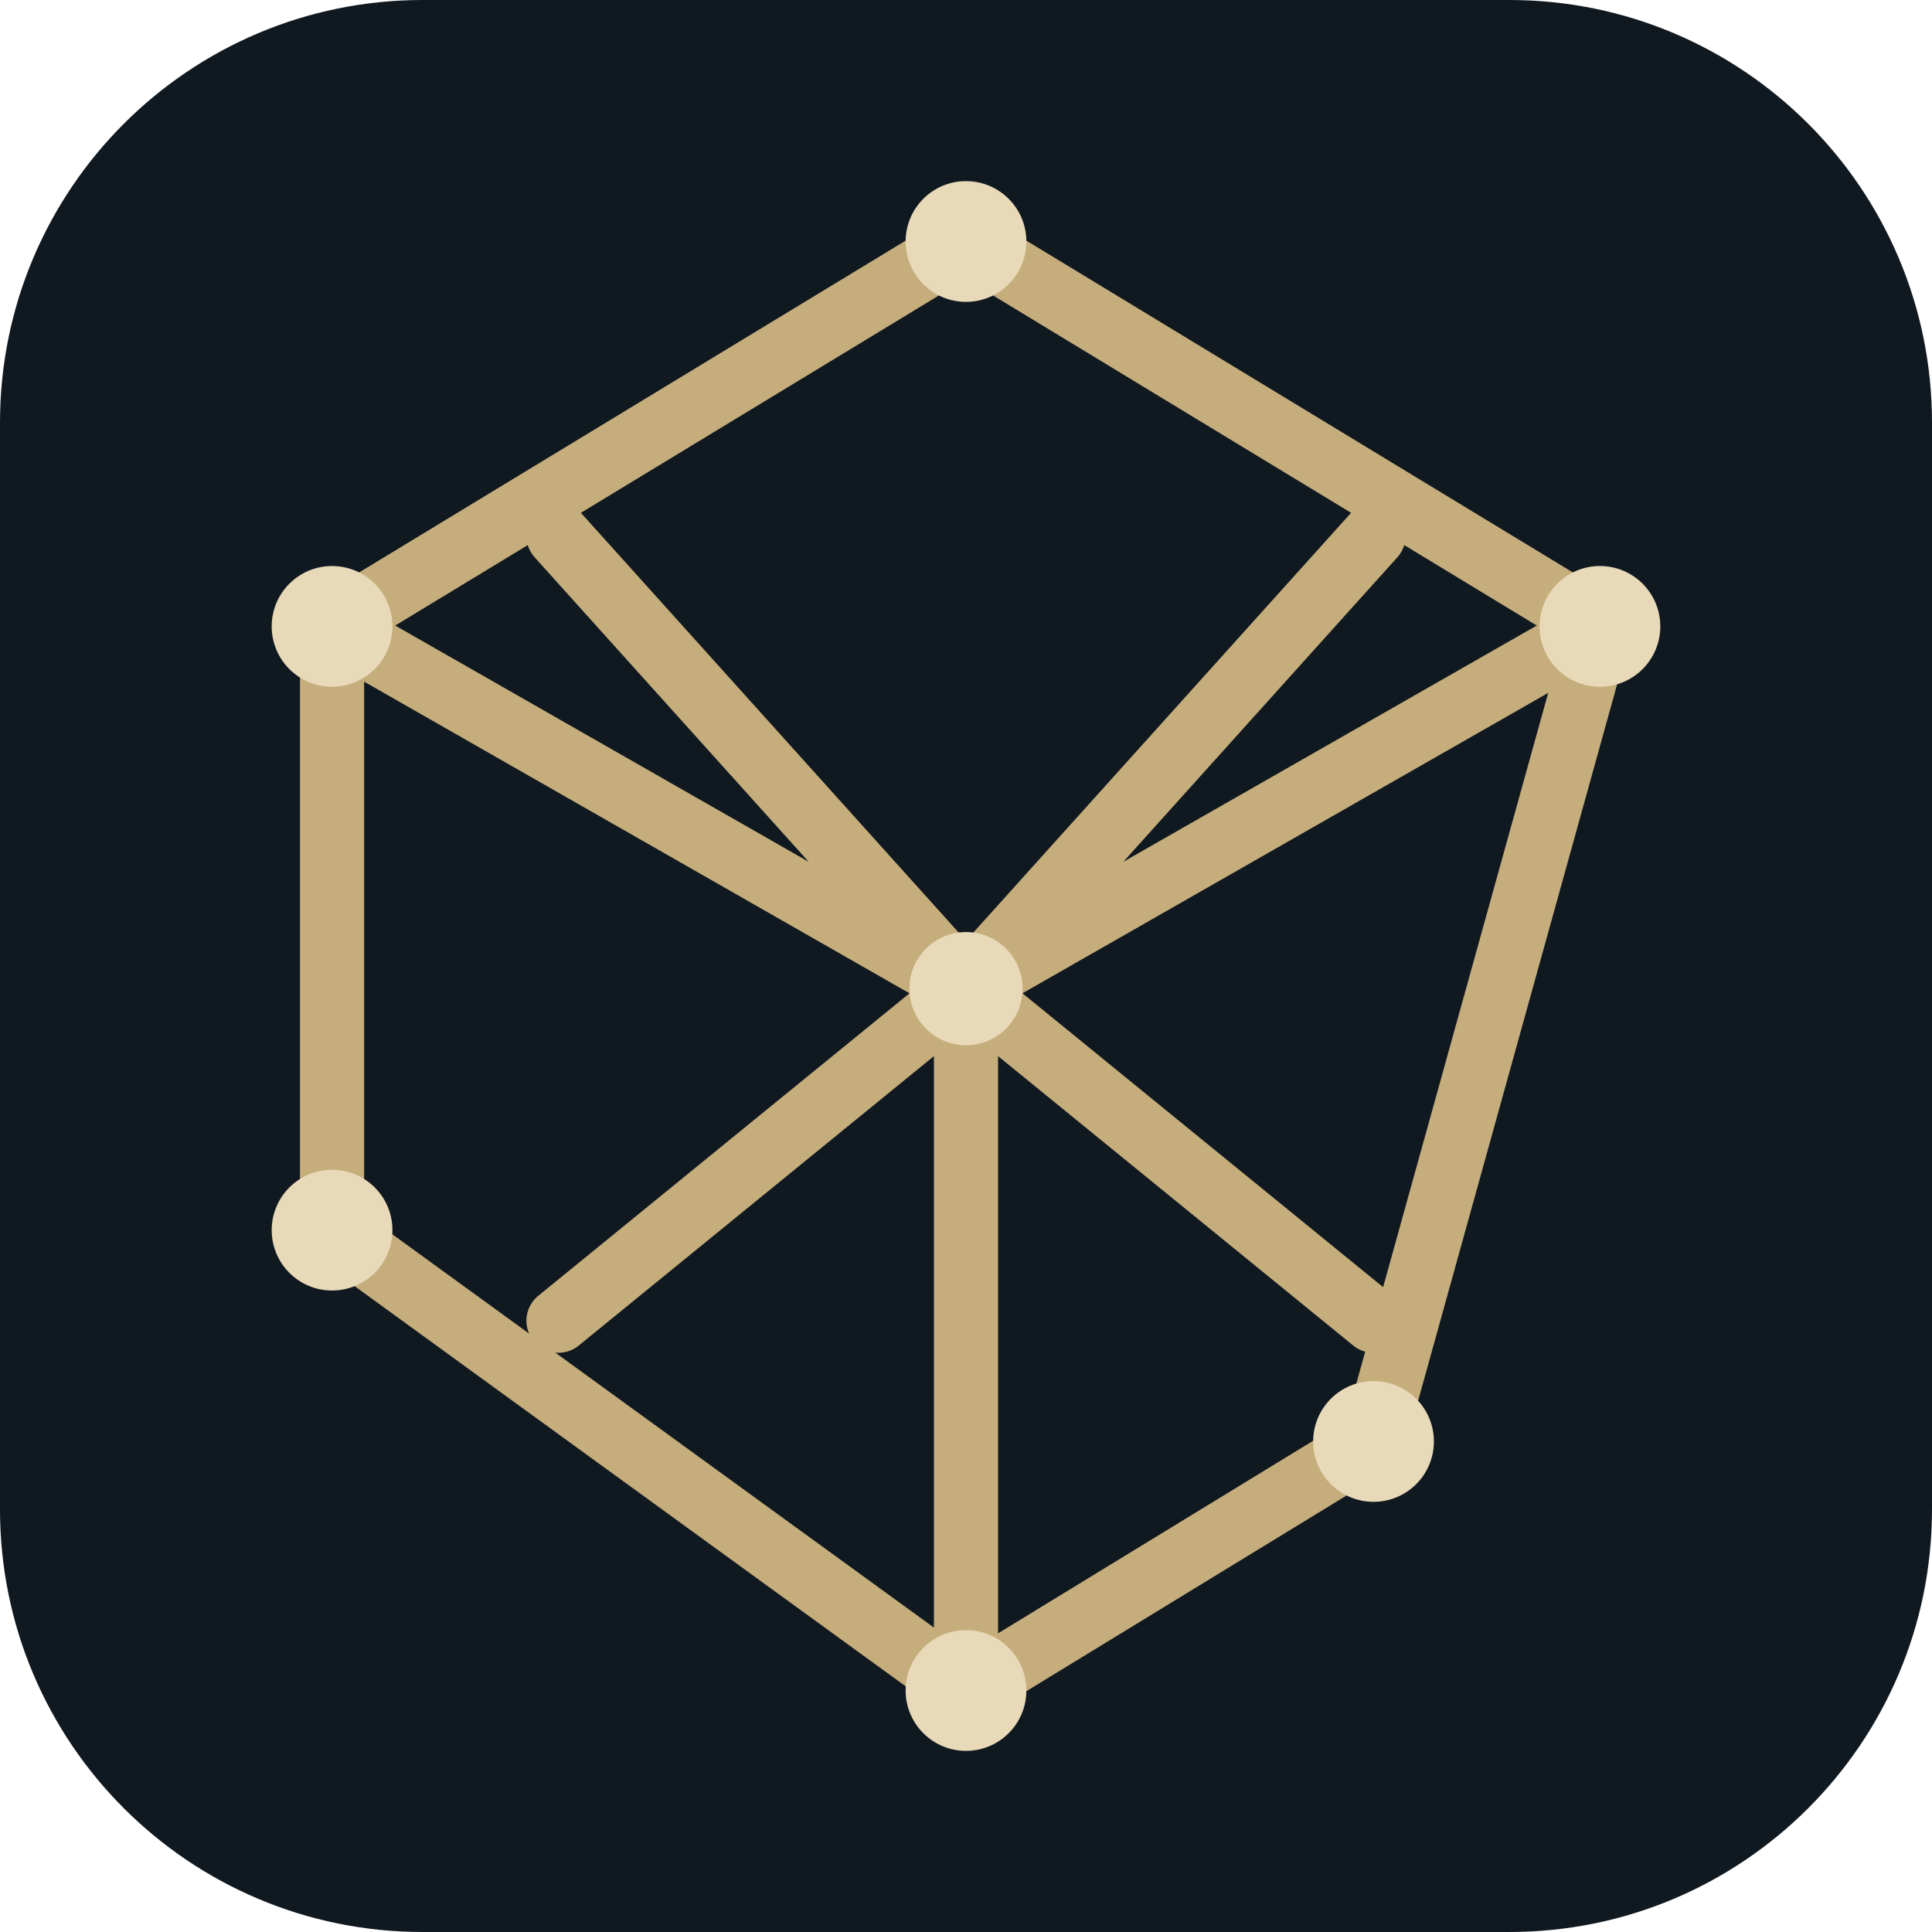
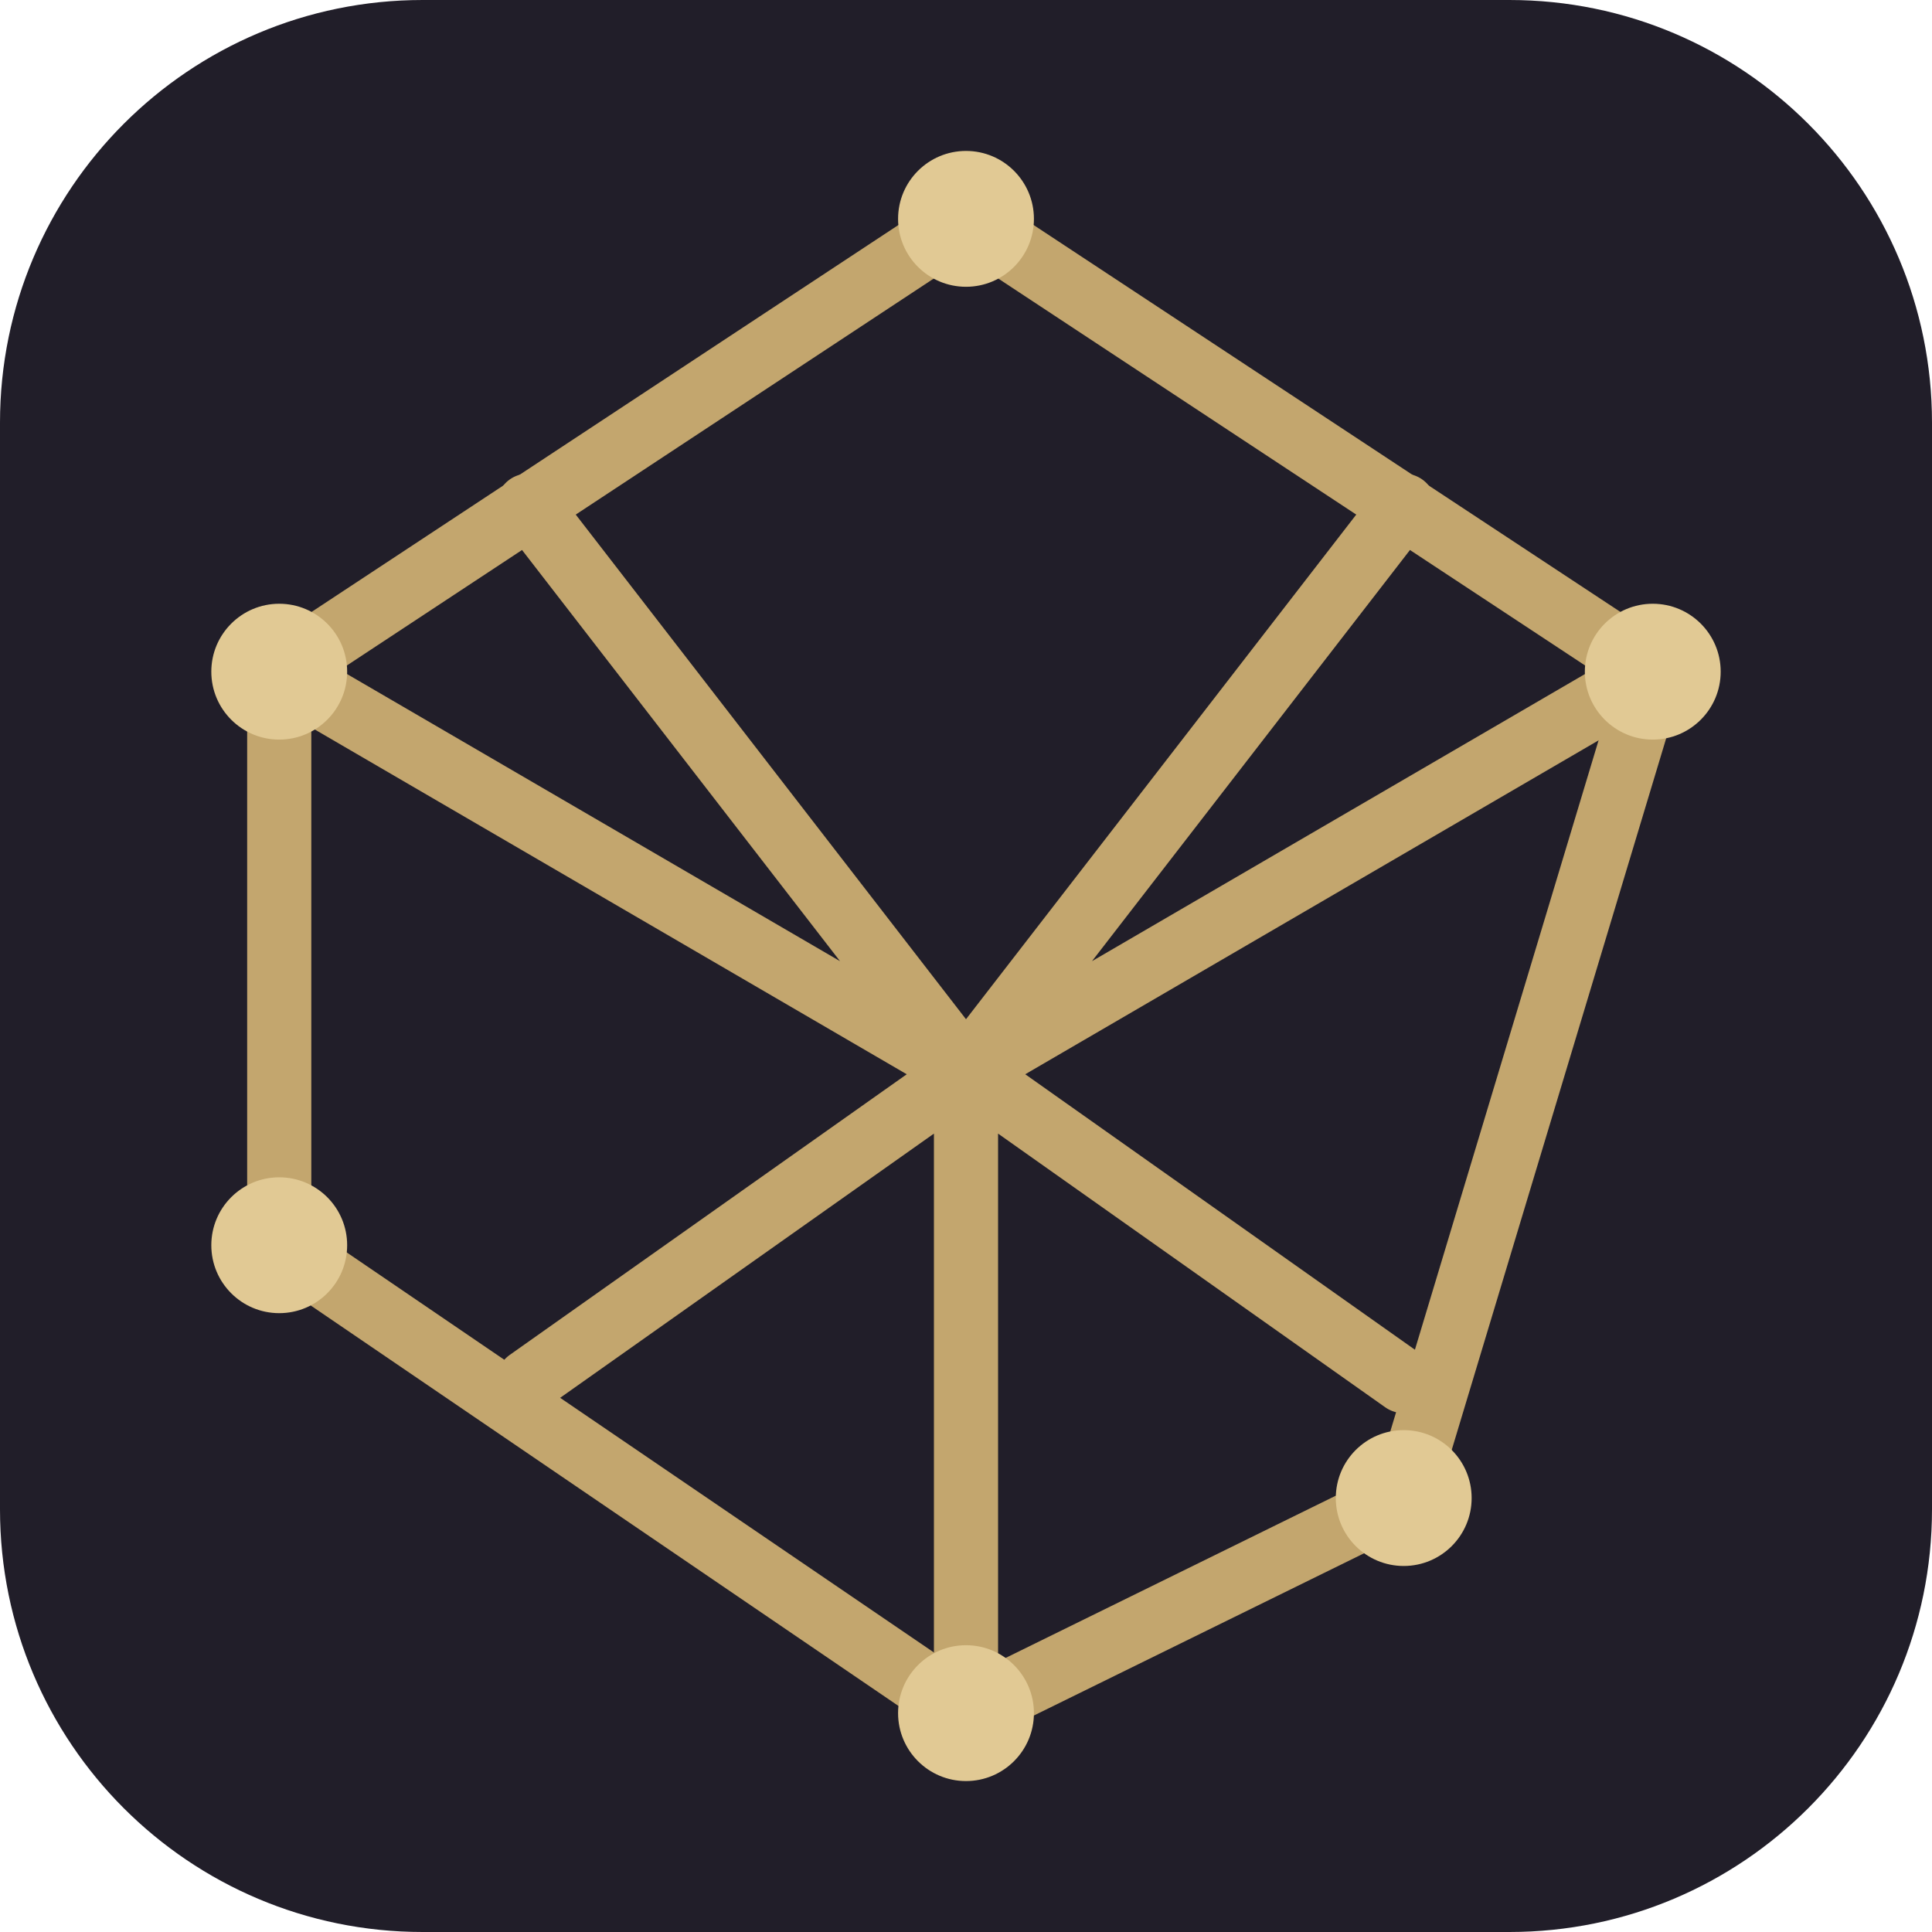
<svg xmlns="http://www.w3.org/2000/svg" viewBox="0 0 512 512">
-   <rect width="512" height="512" rx="112" fill="#101820" />
-   <g fill="none" stroke="#c5ad7c" stroke-width="17" stroke-linecap="round" stroke-linejoin="round">
-     <path d="M256 64 424 166 364 382 256 448 88 326 88 166 256 64Z" />
-     <path d="m88 166 168 96 168-96M256 262v186M148 350l108-88 108 88M148 142l108 120 108-120" />
+   <rect width="512" height="512" rx="112" fill="#211e29" />
+   <g fill="none" stroke="#c3a66e" stroke-width="17" stroke-linecap="round" stroke-linejoin="round">
+     <path d="M256 58 438 178 372 397 256 454 74 330 74 178 256 58Z" />
+     <path d="m74 178 182 106 182-106M256 284v170M140 366l116-82 116 82M140 134l116 150 116-150" />
  </g>
-   <g fill="#e8d9b8">
-     <circle cx="256" cy="64" r="16" />
-     <circle cx="424" cy="166" r="16" />
-     <circle cx="364" cy="382" r="16" />
-     <circle cx="256" cy="448" r="16" />
-     <circle cx="88" cy="326" r="16" />
-     <circle cx="88" cy="166" r="16" />
-     <circle cx="256" cy="262" r="15" />
+   <g fill="#e1c994">
+     <circle cx="256" cy="58" r="18" />
+     <circle cx="438" cy="178" r="18" />
+     <circle cx="372" cy="397" r="18" />
+     <circle cx="256" cy="454" r="18" />
+     <circle cx="74" cy="330" r="18" />
+     <circle cx="74" cy="178" r="18" />
  </g>
</svg>
